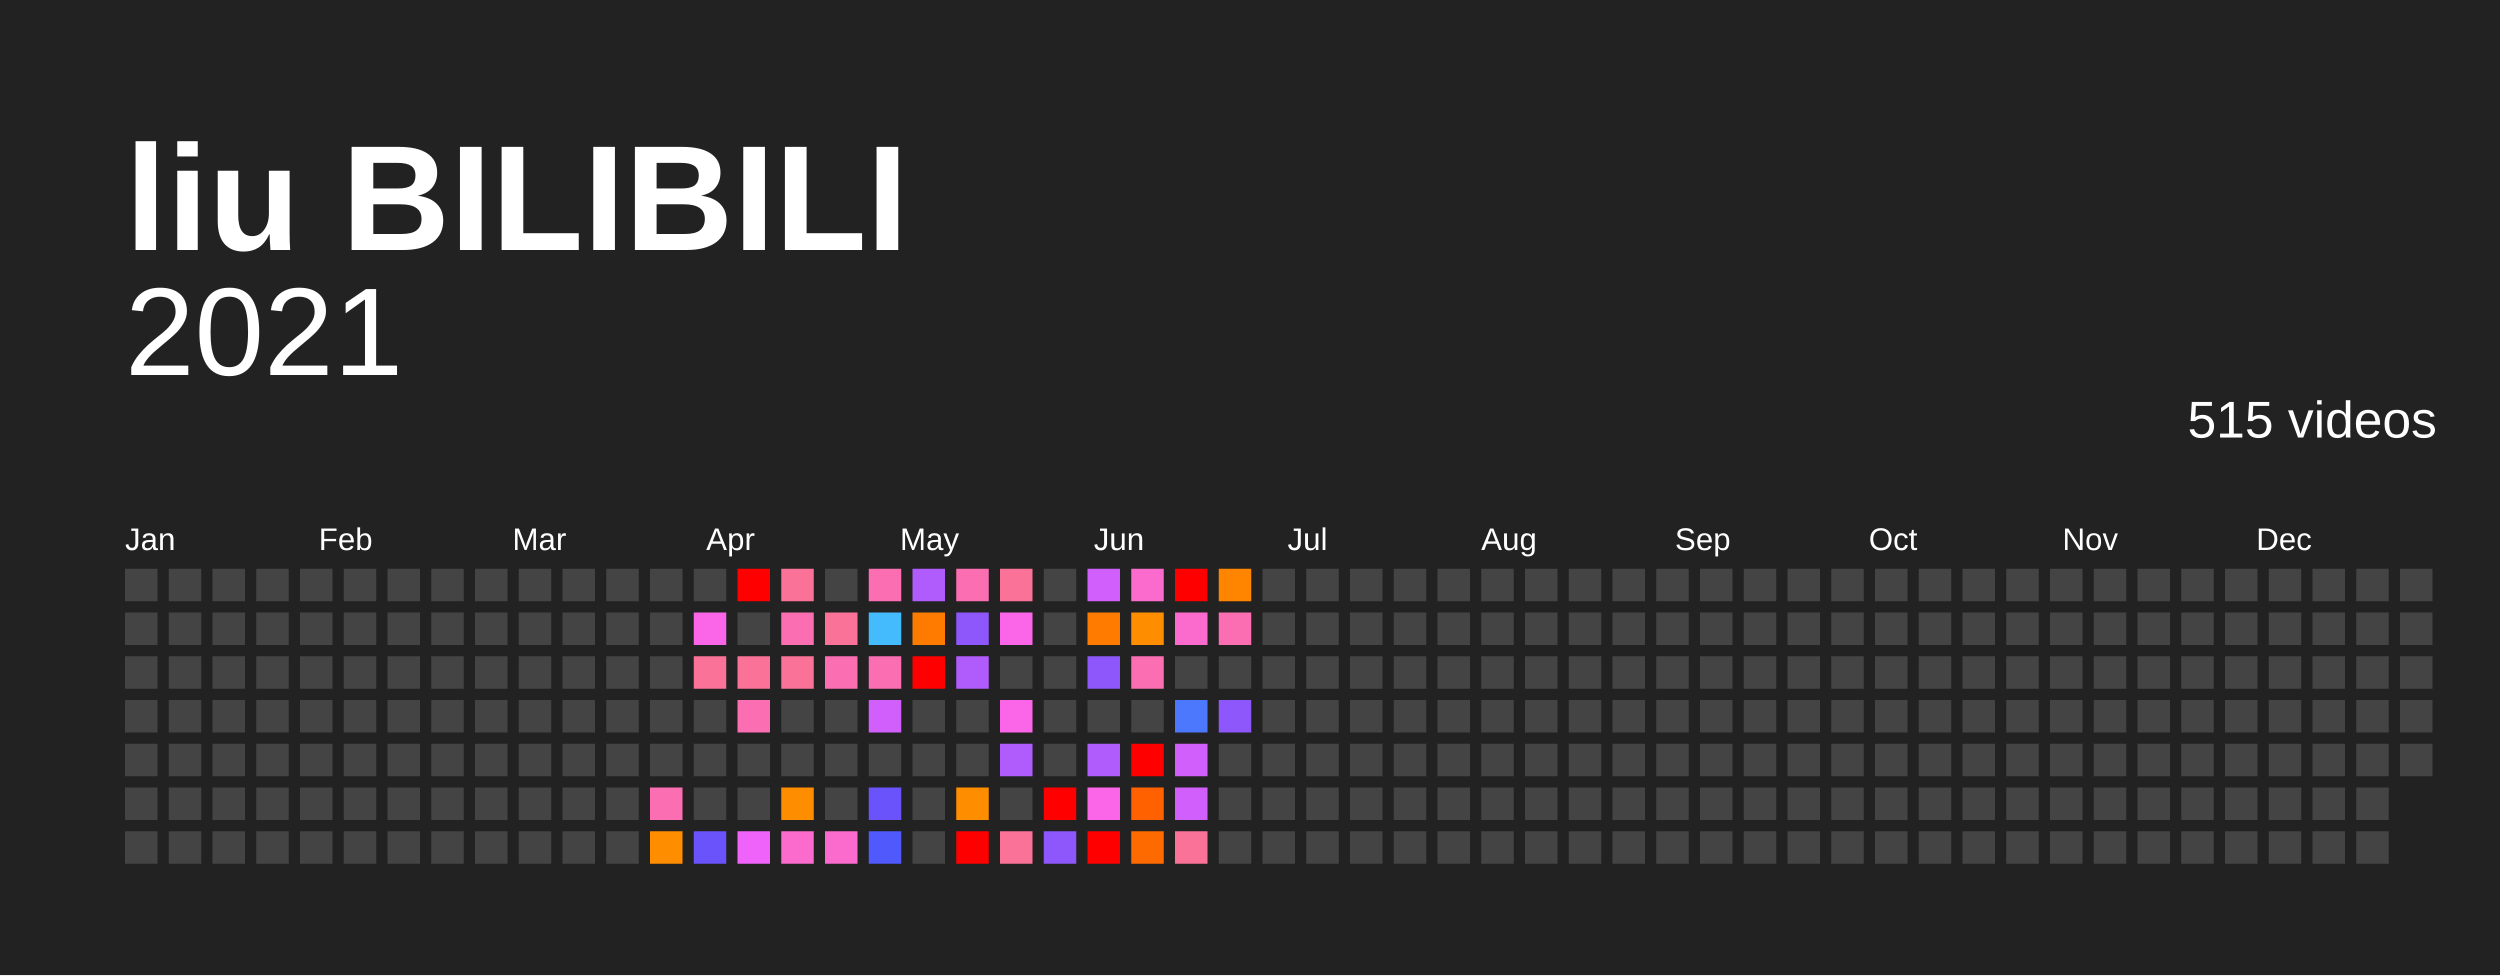
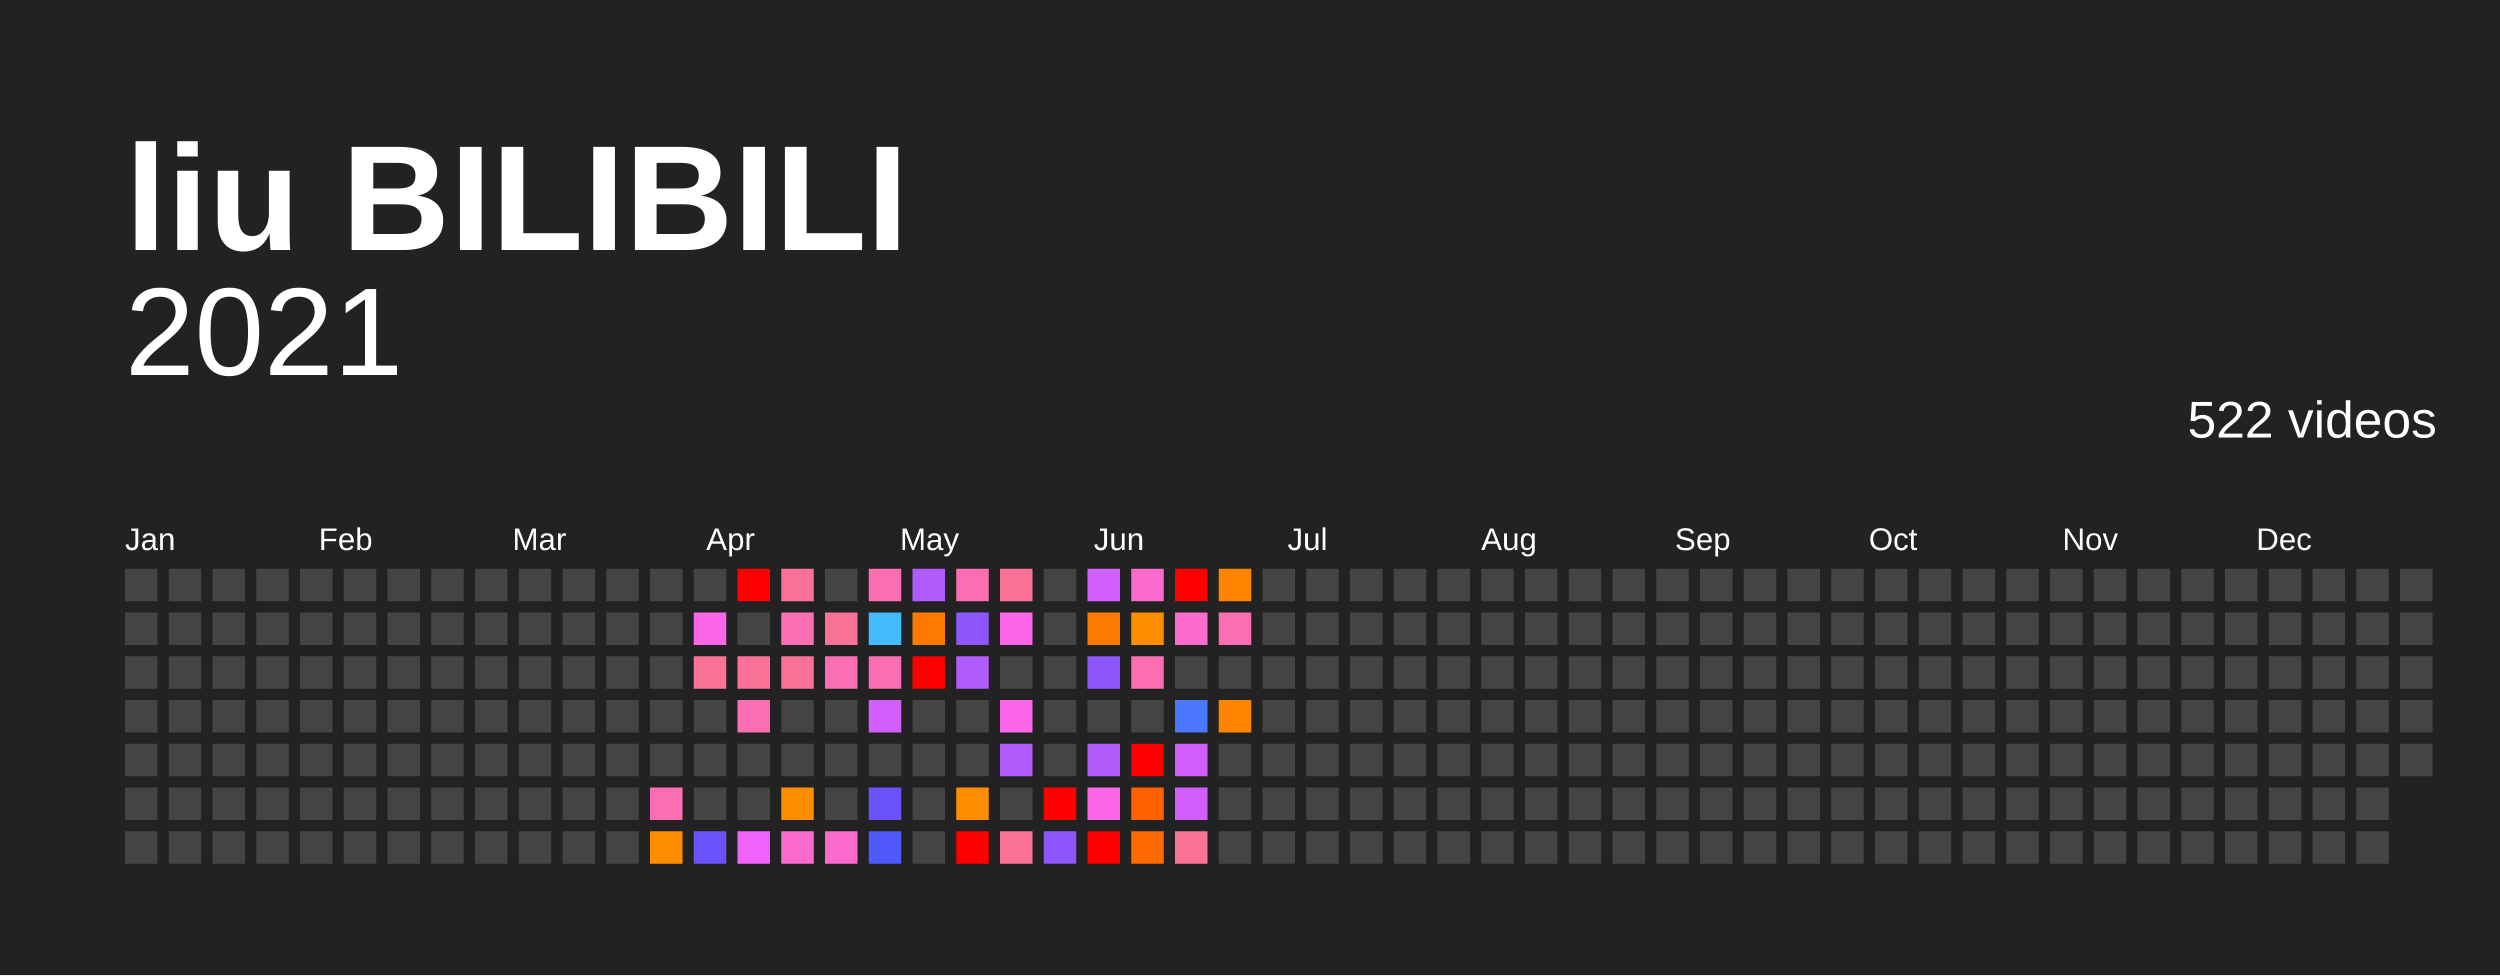
<svg xmlns="http://www.w3.org/2000/svg" baseProfile="full" height="78mm" version="1.1" viewBox="0,0,200,78" width="200mm">
  <defs />
  <rect fill="#222222" height="78" width="200" x="0" y="0" />
  <text fill="#FFFFFF" style="font-size:12px; font-family:Arial; font-weight:bold;" x="10" y="20">liu BILIBILI</text>
  <text alignment-baseline="hanging" fill="#FFFFFF" style="font-size:10.0px; font-family:Arial;" x="10" y="30">2021</text>
-   <text alignment-baseline="hanging" fill="#FFFFFF" style="font-size:4.125px; font-family:Arial;" x="175" y="35">515 videos</text>
+   <text alignment-baseline="hanging" fill="#FFFFFF" style="font-size:4.125px; font-family:Arial;" x="175" y="35">522 videos</text>
  <text fill="#FFFFFF" style="font-size:2.5px; font-family:Arial" x="10.0" y="44">Jan</text>
  <text fill="#FFFFFF" style="font-size:2.5px; font-family:Arial" x="25.5" y="44">Feb</text>
  <text fill="#FFFFFF" style="font-size:2.5px; font-family:Arial" x="41.0" y="44">Mar</text>
  <text fill="#FFFFFF" style="font-size:2.5px; font-family:Arial" x="56.5" y="44">Apr</text>
  <text fill="#FFFFFF" style="font-size:2.5px; font-family:Arial" x="72.0" y="44">May</text>
  <text fill="#FFFFFF" style="font-size:2.5px; font-family:Arial" x="87.5" y="44">Jun</text>
  <text fill="#FFFFFF" style="font-size:2.5px; font-family:Arial" x="103.0" y="44">Jul</text>
  <text fill="#FFFFFF" style="font-size:2.5px; font-family:Arial" x="118.5" y="44">Aug</text>
  <text fill="#FFFFFF" style="font-size:2.5px; font-family:Arial" x="134.0" y="44">Sep</text>
  <text fill="#FFFFFF" style="font-size:2.5px; font-family:Arial" x="149.5" y="44">Oct</text>
  <text fill="#FFFFFF" style="font-size:2.5px; font-family:Arial" x="165.0" y="44">Nov</text>
  <text fill="#FFFFFF" style="font-size:2.5px; font-family:Arial" x="180.5" y="44">Dec</text>
  <rect fill="#444444" height="2.6" width="2.6" x="10.0" y="45.5" />
  <rect fill="#444444" height="2.6" width="2.6" x="10.0" y="49.0" />
  <rect fill="#444444" height="2.6" width="2.6" x="10.0" y="52.5" />
  <rect fill="#444444" height="2.6" width="2.6" x="10.0" y="56.0" />
  <rect fill="#444444" height="2.6" width="2.6" x="10.0" y="59.5" />
  <rect fill="#444444" height="2.6" width="2.6" x="10.0" y="63.0" />
  <rect fill="#444444" height="2.6" width="2.6" x="10.0" y="66.5" />
  <rect fill="#444444" height="2.6" width="2.6" x="13.5" y="45.5" />
  <rect fill="#444444" height="2.6" width="2.6" x="13.5" y="49.0" />
  <rect fill="#444444" height="2.6" width="2.6" x="13.5" y="52.5" />
  <rect fill="#444444" height="2.6" width="2.6" x="13.5" y="56.0" />
  <rect fill="#444444" height="2.6" width="2.6" x="13.5" y="59.5" />
  <rect fill="#444444" height="2.6" width="2.6" x="13.5" y="63.0" />
  <rect fill="#444444" height="2.6" width="2.6" x="13.5" y="66.5" />
  <rect fill="#444444" height="2.6" width="2.6" x="17.0" y="45.5" />
  <rect fill="#444444" height="2.6" width="2.6" x="17.0" y="49.0" />
  <rect fill="#444444" height="2.6" width="2.6" x="17.0" y="52.5" />
  <rect fill="#444444" height="2.6" width="2.6" x="17.0" y="56.0" />
  <rect fill="#444444" height="2.6" width="2.6" x="17.0" y="59.5" />
  <rect fill="#444444" height="2.6" width="2.6" x="17.0" y="63.0" />
  <rect fill="#444444" height="2.6" width="2.6" x="17.0" y="66.5" />
  <rect fill="#444444" height="2.6" width="2.6" x="20.5" y="45.5" />
  <rect fill="#444444" height="2.6" width="2.6" x="20.5" y="49.0" />
  <rect fill="#444444" height="2.6" width="2.6" x="20.5" y="52.5" />
  <rect fill="#444444" height="2.6" width="2.6" x="20.5" y="56.0" />
  <rect fill="#444444" height="2.6" width="2.6" x="20.5" y="59.5" />
  <rect fill="#444444" height="2.6" width="2.6" x="20.5" y="63.0" />
  <rect fill="#444444" height="2.6" width="2.6" x="20.5" y="66.5" />
  <rect fill="#444444" height="2.6" width="2.6" x="24.0" y="45.5" />
  <rect fill="#444444" height="2.6" width="2.6" x="24.0" y="49.0" />
  <rect fill="#444444" height="2.6" width="2.6" x="24.0" y="52.5" />
  <rect fill="#444444" height="2.6" width="2.6" x="24.0" y="56.0" />
  <rect fill="#444444" height="2.6" width="2.6" x="24.0" y="59.5" />
  <rect fill="#444444" height="2.6" width="2.6" x="24.0" y="63.0" />
  <rect fill="#444444" height="2.6" width="2.6" x="24.0" y="66.5" />
  <rect fill="#444444" height="2.6" width="2.6" x="27.5" y="45.5" />
  <rect fill="#444444" height="2.6" width="2.6" x="27.5" y="49.0" />
  <rect fill="#444444" height="2.6" width="2.6" x="27.5" y="52.5" />
  <rect fill="#444444" height="2.6" width="2.6" x="27.5" y="56.0" />
  <rect fill="#444444" height="2.6" width="2.6" x="27.5" y="59.5" />
  <rect fill="#444444" height="2.6" width="2.6" x="27.5" y="63.0" />
  <rect fill="#444444" height="2.6" width="2.6" x="27.5" y="66.5" />
  <rect fill="#444444" height="2.6" width="2.6" x="31.0" y="45.5" />
  <rect fill="#444444" height="2.6" width="2.6" x="31.0" y="49.0" />
  <rect fill="#444444" height="2.6" width="2.6" x="31.0" y="52.5" />
  <rect fill="#444444" height="2.6" width="2.6" x="31.0" y="56.0" />
  <rect fill="#444444" height="2.6" width="2.6" x="31.0" y="59.5" />
  <rect fill="#444444" height="2.6" width="2.6" x="31.0" y="63.0" />
  <rect fill="#444444" height="2.6" width="2.6" x="31.0" y="66.5" />
  <rect fill="#444444" height="2.6" width="2.6" x="34.5" y="45.5" />
  <rect fill="#444444" height="2.6" width="2.6" x="34.5" y="49.0" />
  <rect fill="#444444" height="2.6" width="2.6" x="34.5" y="52.5" />
  <rect fill="#444444" height="2.6" width="2.6" x="34.5" y="56.0" />
  <rect fill="#444444" height="2.6" width="2.6" x="34.5" y="59.5" />
  <rect fill="#444444" height="2.6" width="2.6" x="34.5" y="63.0" />
  <rect fill="#444444" height="2.6" width="2.6" x="34.5" y="66.5" />
  <rect fill="#444444" height="2.6" width="2.6" x="38.0" y="45.5" />
  <rect fill="#444444" height="2.6" width="2.6" x="38.0" y="49.0" />
  <rect fill="#444444" height="2.6" width="2.6" x="38.0" y="52.5" />
  <rect fill="#444444" height="2.6" width="2.6" x="38.0" y="56.0" />
  <rect fill="#444444" height="2.6" width="2.6" x="38.0" y="59.5" />
  <rect fill="#444444" height="2.6" width="2.6" x="38.0" y="63.0" />
  <rect fill="#444444" height="2.6" width="2.6" x="38.0" y="66.5" />
  <rect fill="#444444" height="2.6" width="2.6" x="41.5" y="45.5" />
  <rect fill="#444444" height="2.6" width="2.6" x="41.5" y="49.0" />
  <rect fill="#444444" height="2.6" width="2.6" x="41.5" y="52.5" />
  <rect fill="#444444" height="2.6" width="2.6" x="41.5" y="56.0" />
  <rect fill="#444444" height="2.6" width="2.6" x="41.5" y="59.5" />
  <rect fill="#444444" height="2.6" width="2.6" x="41.5" y="63.0" />
  <rect fill="#444444" height="2.6" width="2.6" x="41.5" y="66.5" />
  <rect fill="#444444" height="2.6" width="2.6" x="45.0" y="45.5" />
  <rect fill="#444444" height="2.6" width="2.6" x="45.0" y="49.0" />
  <rect fill="#444444" height="2.6" width="2.6" x="45.0" y="52.5" />
  <rect fill="#444444" height="2.6" width="2.6" x="45.0" y="56.0" />
  <rect fill="#444444" height="2.6" width="2.6" x="45.0" y="59.5" />
  <rect fill="#444444" height="2.6" width="2.6" x="45.0" y="63.0" />
  <rect fill="#444444" height="2.6" width="2.6" x="45.0" y="66.5" />
  <rect fill="#444444" height="2.6" width="2.6" x="48.5" y="45.5" />
  <rect fill="#444444" height="2.6" width="2.6" x="48.5" y="49.0" />
  <rect fill="#444444" height="2.6" width="2.6" x="48.5" y="52.5" />
  <rect fill="#444444" height="2.6" width="2.6" x="48.5" y="56.0" />
  <rect fill="#444444" height="2.6" width="2.6" x="48.5" y="59.5" />
  <rect fill="#444444" height="2.6" width="2.6" x="48.5" y="63.0" />
  <rect fill="#444444" height="2.6" width="2.6" x="48.5" y="66.5" />
  <rect fill="#444444" height="2.6" width="2.6" x="52.0" y="45.5" />
  <rect fill="#444444" height="2.6" width="2.6" x="52.0" y="49.0" />
  <rect fill="#444444" height="2.6" width="2.6" x="52.0" y="52.5" />
  <rect fill="#444444" height="2.6" width="2.6" x="52.0" y="56.0" />
  <rect fill="#444444" height="2.6" width="2.6" x="52.0" y="59.5" />
  <rect fill="#fb6eb2" height="2.6" width="2.6" x="52.0" y="63.0" />
  <rect fill="#ff8d00" height="2.6" width="2.6" x="52.0" y="66.5" />
  <rect fill="#444444" height="2.6" width="2.6" x="55.5" y="45.5" />
  <rect fill="#fb66e9" height="2.6" width="2.6" x="55.5" y="49.0" />
  <rect fill="#fb7299" height="2.6" width="2.6" x="55.5" y="52.5" />
  <rect fill="#444444" height="2.6" width="2.6" x="55.5" y="56.0" />
  <rect fill="#444444" height="2.6" width="2.6" x="55.5" y="59.5" />
  <rect fill="#444444" height="2.6" width="2.6" x="55.5" y="63.0" />
  <rect fill="#6b53fb" height="2.6" width="2.6" x="55.5" y="66.5" />
  <rect fill="red" height="2.6" width="2.6" x="59.0" y="45.5" />
  <rect fill="#444444" height="2.6" width="2.6" x="59.0" y="49.0" />
  <rect fill="#fb7299" height="2.6" width="2.6" x="59.0" y="52.5" />
  <rect fill="#fb6eb2" height="2.6" width="2.6" x="59.0" y="56.0" />
  <rect fill="#444444" height="2.6" width="2.6" x="59.0" y="59.5" />
  <rect fill="#444444" height="2.6" width="2.6" x="59.0" y="63.0" />
  <rect fill="#f063fb" height="2.6" width="2.6" x="59.0" y="66.5" />
  <rect fill="#fb7299" height="2.6" width="2.6" x="62.5" y="45.5" />
  <rect fill="#fb6eb2" height="2.6" width="2.6" x="62.5" y="49.0" />
  <rect fill="#fb7299" height="2.6" width="2.6" x="62.5" y="52.5" />
  <rect fill="#444444" height="2.6" width="2.6" x="62.5" y="56.0" />
  <rect fill="#444444" height="2.6" width="2.6" x="62.5" y="59.5" />
  <rect fill="#ff8d00" height="2.6" width="2.6" x="62.5" y="63.0" />
  <rect fill="#fb6acd" height="2.6" width="2.6" x="62.5" y="66.5" />
  <rect fill="#444444" height="2.6" width="2.6" x="66.0" y="45.5" />
  <rect fill="#fb7299" height="2.6" width="2.6" x="66.0" y="49.0" />
  <rect fill="#fb6eb2" height="2.6" width="2.6" x="66.0" y="52.5" />
  <rect fill="#444444" height="2.6" width="2.6" x="66.0" y="56.0" />
  <rect fill="#444444" height="2.6" width="2.6" x="66.0" y="59.5" />
  <rect fill="#444444" height="2.6" width="2.6" x="66.0" y="63.0" />
  <rect fill="#fb6acd" height="2.6" width="2.6" x="66.0" y="66.5" />
  <rect fill="#fb6eb2" height="2.6" width="2.6" x="69.5" y="45.5" />
  <rect fill="#44bbfc" height="2.6" width="2.6" x="69.5" y="49.0" />
  <rect fill="#fb6eb2" height="2.6" width="2.6" x="69.5" y="52.5" />
  <rect fill="#d15ffb" height="2.6" width="2.6" x="69.5" y="56.0" />
  <rect fill="#444444" height="2.6" width="2.6" x="69.5" y="59.5" />
  <rect fill="#6b53fb" height="2.6" width="2.6" x="69.5" y="63.0" />
  <rect fill="#4f59fc" height="2.6" width="2.6" x="69.5" y="66.5" />
  <rect fill="#b05bfb" height="2.6" width="2.6" x="73.0" y="45.5" />
  <rect fill="#ff7b00" height="2.6" width="2.6" x="73.0" y="49.0" />
  <rect fill="red" height="2.6" width="2.6" x="73.0" y="52.5" />
  <rect fill="#444444" height="2.6" width="2.6" x="73.0" y="56.0" />
  <rect fill="#444444" height="2.6" width="2.6" x="73.0" y="59.5" />
  <rect fill="#444444" height="2.6" width="2.6" x="73.0" y="63.0" />
  <rect fill="#444444" height="2.6" width="2.6" x="73.0" y="66.5" />
  <rect fill="#fb6eb2" height="2.6" width="2.6" x="76.5" y="45.5" />
  <rect fill="#8e57fb" height="2.6" width="2.6" x="76.5" y="49.0" />
  <rect fill="#b05bfb" height="2.6" width="2.6" x="76.5" y="52.5" />
  <rect fill="#444444" height="2.6" width="2.6" x="76.5" y="56.0" />
  <rect fill="#444444" height="2.6" width="2.6" x="76.5" y="59.5" />
  <rect fill="#ff8d00" height="2.6" width="2.6" x="76.5" y="63.0" />
  <rect fill="red" height="2.6" width="2.6" x="76.5" y="66.5" />
  <rect fill="#fb7299" height="2.6" width="2.6" x="80.0" y="45.5" />
  <rect fill="#fb66e9" height="2.6" width="2.6" x="80.0" y="49.0" />
  <rect fill="#444444" height="2.6" width="2.6" x="80.0" y="52.5" />
  <rect fill="#fb66e9" height="2.6" width="2.6" x="80.0" y="56.0" />
  <rect fill="#b05bfb" height="2.6" width="2.6" x="80.0" y="59.5" />
  <rect fill="#444444" height="2.6" width="2.6" x="80.0" y="63.0" />
  <rect fill="#fb7299" height="2.6" width="2.6" x="80.0" y="66.5" />
  <rect fill="#444444" height="2.6" width="2.6" x="83.5" y="45.5" />
  <rect fill="#444444" height="2.6" width="2.6" x="83.5" y="49.0" />
  <rect fill="#444444" height="2.6" width="2.6" x="83.5" y="52.5" />
  <rect fill="#444444" height="2.6" width="2.6" x="83.5" y="56.0" />
  <rect fill="#444444" height="2.6" width="2.6" x="83.5" y="59.5" />
  <rect fill="red" height="2.6" width="2.6" x="83.5" y="63.0" />
  <rect fill="#8e57fb" height="2.6" width="2.6" x="83.5" y="66.5" />
  <rect fill="#d15ffb" height="2.6" width="2.6" x="87.0" y="45.5" />
  <rect fill="#ff7b00" height="2.6" width="2.6" x="87.0" y="49.0" />
  <rect fill="#8e57fb" height="2.6" width="2.6" x="87.0" y="52.5" />
  <rect fill="#444444" height="2.6" width="2.6" x="87.0" y="56.0" />
  <rect fill="#b05bfb" height="2.6" width="2.6" x="87.0" y="59.5" />
  <rect fill="#fb66e9" height="2.6" width="2.6" x="87.0" y="63.0" />
  <rect fill="red" height="2.6" width="2.6" x="87.0" y="66.5" />
  <rect fill="#fb6acd" height="2.6" width="2.6" x="90.5" y="45.5" />
  <rect fill="#ff8d00" height="2.6" width="2.6" x="90.5" y="49.0" />
  <rect fill="#fb6eb2" height="2.6" width="2.6" x="90.5" y="52.5" />
  <rect fill="#444444" height="2.6" width="2.6" x="90.5" y="56.0" />
  <rect fill="red" height="2.6" width="2.6" x="90.5" y="59.5" />
  <rect fill="#ff6100" height="2.6" width="2.6" x="90.5" y="63.0" />
  <rect fill="#ff6a00" height="2.6" width="2.6" x="90.5" y="66.5" />
  <rect fill="red" height="2.6" width="2.6" x="94.0" y="45.5" />
  <rect fill="#fb6acd" height="2.6" width="2.6" x="94.0" y="49.0" />
  <rect fill="#444444" height="2.6" width="2.6" x="94.0" y="52.5" />
  <rect fill="#4b78fc" height="2.6" width="2.6" x="94.0" y="56.0" />
  <rect fill="#d15ffb" height="2.6" width="2.6" x="94.0" y="59.5" />
  <rect fill="#d15ffb" height="2.6" width="2.6" x="94.0" y="63.0" />
  <rect fill="#fb7299" height="2.6" width="2.6" x="94.0" y="66.5" />
  <rect fill="#ff8400" height="2.6" width="2.6" x="97.5" y="45.5" />
  <rect fill="#fb6eb2" height="2.6" width="2.6" x="97.5" y="49.0" />
  <rect fill="#444444" height="2.6" width="2.6" x="97.5" y="52.5" />
-   <rect fill="#8e57fb" height="2.6" width="2.6" x="97.5" y="56.0" />
+   <rect fill="#ff8400" height="2.6" width="2.6" x="97.5" y="56.0" />
  <rect fill="#444444" height="2.6" width="2.6" x="97.5" y="59.5" />
  <rect fill="#444444" height="2.6" width="2.6" x="97.5" y="63.0" />
  <rect fill="#444444" height="2.6" width="2.6" x="97.5" y="66.5" />
  <rect fill="#444444" height="2.6" width="2.6" x="101.0" y="45.5" />
  <rect fill="#444444" height="2.6" width="2.6" x="101.0" y="49.0" />
  <rect fill="#444444" height="2.6" width="2.6" x="101.0" y="52.5" />
  <rect fill="#444444" height="2.6" width="2.6" x="101.0" y="56.0" />
  <rect fill="#444444" height="2.6" width="2.6" x="101.0" y="59.5" />
  <rect fill="#444444" height="2.6" width="2.6" x="101.0" y="63.0" />
  <rect fill="#444444" height="2.6" width="2.6" x="101.0" y="66.5" />
  <rect fill="#444444" height="2.6" width="2.6" x="104.5" y="45.5" />
  <rect fill="#444444" height="2.6" width="2.6" x="104.5" y="49.0" />
  <rect fill="#444444" height="2.6" width="2.6" x="104.5" y="52.5" />
  <rect fill="#444444" height="2.6" width="2.6" x="104.5" y="56.0" />
  <rect fill="#444444" height="2.6" width="2.6" x="104.5" y="59.5" />
  <rect fill="#444444" height="2.6" width="2.6" x="104.5" y="63.0" />
  <rect fill="#444444" height="2.6" width="2.6" x="104.5" y="66.5" />
  <rect fill="#444444" height="2.6" width="2.6" x="108.0" y="45.5" />
  <rect fill="#444444" height="2.6" width="2.6" x="108.0" y="49.0" />
  <rect fill="#444444" height="2.6" width="2.6" x="108.0" y="52.5" />
  <rect fill="#444444" height="2.6" width="2.6" x="108.0" y="56.0" />
  <rect fill="#444444" height="2.6" width="2.6" x="108.0" y="59.5" />
  <rect fill="#444444" height="2.6" width="2.6" x="108.0" y="63.0" />
  <rect fill="#444444" height="2.6" width="2.6" x="108.0" y="66.5" />
  <rect fill="#444444" height="2.6" width="2.6" x="111.5" y="45.5" />
  <rect fill="#444444" height="2.6" width="2.6" x="111.5" y="49.0" />
  <rect fill="#444444" height="2.6" width="2.6" x="111.5" y="52.5" />
  <rect fill="#444444" height="2.6" width="2.6" x="111.5" y="56.0" />
  <rect fill="#444444" height="2.6" width="2.6" x="111.5" y="59.5" />
  <rect fill="#444444" height="2.6" width="2.6" x="111.5" y="63.0" />
  <rect fill="#444444" height="2.6" width="2.6" x="111.5" y="66.5" />
  <rect fill="#444444" height="2.6" width="2.6" x="115.0" y="45.5" />
  <rect fill="#444444" height="2.6" width="2.6" x="115.0" y="49.0" />
  <rect fill="#444444" height="2.6" width="2.6" x="115.0" y="52.5" />
  <rect fill="#444444" height="2.6" width="2.6" x="115.0" y="56.0" />
  <rect fill="#444444" height="2.6" width="2.6" x="115.0" y="59.5" />
  <rect fill="#444444" height="2.6" width="2.6" x="115.0" y="63.0" />
  <rect fill="#444444" height="2.6" width="2.6" x="115.0" y="66.5" />
  <rect fill="#444444" height="2.6" width="2.6" x="118.5" y="45.5" />
  <rect fill="#444444" height="2.6" width="2.6" x="118.5" y="49.0" />
  <rect fill="#444444" height="2.6" width="2.6" x="118.5" y="52.5" />
  <rect fill="#444444" height="2.6" width="2.6" x="118.5" y="56.0" />
  <rect fill="#444444" height="2.6" width="2.6" x="118.5" y="59.5" />
  <rect fill="#444444" height="2.6" width="2.6" x="118.5" y="63.0" />
  <rect fill="#444444" height="2.6" width="2.6" x="118.5" y="66.5" />
  <rect fill="#444444" height="2.6" width="2.6" x="122.0" y="45.5" />
  <rect fill="#444444" height="2.6" width="2.6" x="122.0" y="49.0" />
  <rect fill="#444444" height="2.6" width="2.6" x="122.0" y="52.5" />
  <rect fill="#444444" height="2.6" width="2.6" x="122.0" y="56.0" />
  <rect fill="#444444" height="2.6" width="2.6" x="122.0" y="59.5" />
  <rect fill="#444444" height="2.6" width="2.6" x="122.0" y="63.0" />
  <rect fill="#444444" height="2.6" width="2.6" x="122.0" y="66.5" />
  <rect fill="#444444" height="2.6" width="2.6" x="125.5" y="45.5" />
  <rect fill="#444444" height="2.6" width="2.6" x="125.5" y="49.0" />
  <rect fill="#444444" height="2.6" width="2.6" x="125.5" y="52.5" />
  <rect fill="#444444" height="2.6" width="2.6" x="125.5" y="56.0" />
  <rect fill="#444444" height="2.6" width="2.6" x="125.5" y="59.5" />
  <rect fill="#444444" height="2.6" width="2.6" x="125.5" y="63.0" />
  <rect fill="#444444" height="2.6" width="2.6" x="125.5" y="66.5" />
  <rect fill="#444444" height="2.6" width="2.6" x="129.0" y="45.5" />
  <rect fill="#444444" height="2.6" width="2.6" x="129.0" y="49.0" />
  <rect fill="#444444" height="2.6" width="2.6" x="129.0" y="52.5" />
  <rect fill="#444444" height="2.6" width="2.6" x="129.0" y="56.0" />
  <rect fill="#444444" height="2.6" width="2.6" x="129.0" y="59.5" />
  <rect fill="#444444" height="2.6" width="2.6" x="129.0" y="63.0" />
  <rect fill="#444444" height="2.6" width="2.6" x="129.0" y="66.5" />
  <rect fill="#444444" height="2.6" width="2.6" x="132.5" y="45.5" />
  <rect fill="#444444" height="2.6" width="2.6" x="132.5" y="49.0" />
  <rect fill="#444444" height="2.6" width="2.6" x="132.5" y="52.5" />
  <rect fill="#444444" height="2.6" width="2.6" x="132.5" y="56.0" />
  <rect fill="#444444" height="2.6" width="2.6" x="132.5" y="59.5" />
  <rect fill="#444444" height="2.6" width="2.6" x="132.5" y="63.0" />
  <rect fill="#444444" height="2.6" width="2.6" x="132.5" y="66.5" />
  <rect fill="#444444" height="2.6" width="2.6" x="136.0" y="45.5" />
  <rect fill="#444444" height="2.6" width="2.6" x="136.0" y="49.0" />
  <rect fill="#444444" height="2.6" width="2.6" x="136.0" y="52.5" />
  <rect fill="#444444" height="2.6" width="2.6" x="136.0" y="56.0" />
  <rect fill="#444444" height="2.6" width="2.6" x="136.0" y="59.5" />
  <rect fill="#444444" height="2.6" width="2.6" x="136.0" y="63.0" />
  <rect fill="#444444" height="2.6" width="2.6" x="136.0" y="66.5" />
  <rect fill="#444444" height="2.6" width="2.6" x="139.5" y="45.5" />
  <rect fill="#444444" height="2.6" width="2.6" x="139.5" y="49.0" />
  <rect fill="#444444" height="2.6" width="2.6" x="139.5" y="52.5" />
  <rect fill="#444444" height="2.6" width="2.6" x="139.5" y="56.0" />
  <rect fill="#444444" height="2.6" width="2.6" x="139.5" y="59.5" />
  <rect fill="#444444" height="2.6" width="2.6" x="139.5" y="63.0" />
  <rect fill="#444444" height="2.6" width="2.6" x="139.5" y="66.5" />
  <rect fill="#444444" height="2.6" width="2.6" x="143.0" y="45.5" />
  <rect fill="#444444" height="2.6" width="2.6" x="143.0" y="49.0" />
  <rect fill="#444444" height="2.6" width="2.6" x="143.0" y="52.5" />
  <rect fill="#444444" height="2.6" width="2.6" x="143.0" y="56.0" />
  <rect fill="#444444" height="2.6" width="2.6" x="143.0" y="59.5" />
  <rect fill="#444444" height="2.6" width="2.6" x="143.0" y="63.0" />
  <rect fill="#444444" height="2.6" width="2.6" x="143.0" y="66.5" />
  <rect fill="#444444" height="2.6" width="2.6" x="146.5" y="45.5" />
  <rect fill="#444444" height="2.6" width="2.6" x="146.5" y="49.0" />
  <rect fill="#444444" height="2.6" width="2.6" x="146.5" y="52.5" />
  <rect fill="#444444" height="2.6" width="2.6" x="146.5" y="56.0" />
  <rect fill="#444444" height="2.6" width="2.6" x="146.5" y="59.5" />
  <rect fill="#444444" height="2.6" width="2.6" x="146.5" y="63.0" />
  <rect fill="#444444" height="2.6" width="2.6" x="146.5" y="66.5" />
  <rect fill="#444444" height="2.6" width="2.6" x="150.0" y="45.5" />
  <rect fill="#444444" height="2.6" width="2.6" x="150.0" y="49.0" />
  <rect fill="#444444" height="2.6" width="2.6" x="150.0" y="52.5" />
  <rect fill="#444444" height="2.6" width="2.6" x="150.0" y="56.0" />
  <rect fill="#444444" height="2.6" width="2.6" x="150.0" y="59.5" />
  <rect fill="#444444" height="2.6" width="2.6" x="150.0" y="63.0" />
  <rect fill="#444444" height="2.6" width="2.6" x="150.0" y="66.5" />
  <rect fill="#444444" height="2.6" width="2.6" x="153.5" y="45.5" />
  <rect fill="#444444" height="2.6" width="2.6" x="153.5" y="49.0" />
  <rect fill="#444444" height="2.6" width="2.6" x="153.5" y="52.5" />
  <rect fill="#444444" height="2.6" width="2.6" x="153.5" y="56.0" />
  <rect fill="#444444" height="2.6" width="2.6" x="153.5" y="59.5" />
  <rect fill="#444444" height="2.6" width="2.6" x="153.5" y="63.0" />
  <rect fill="#444444" height="2.6" width="2.6" x="153.5" y="66.5" />
  <rect fill="#444444" height="2.6" width="2.6" x="157.0" y="45.5" />
  <rect fill="#444444" height="2.6" width="2.6" x="157.0" y="49.0" />
  <rect fill="#444444" height="2.6" width="2.6" x="157.0" y="52.5" />
  <rect fill="#444444" height="2.6" width="2.6" x="157.0" y="56.0" />
  <rect fill="#444444" height="2.6" width="2.6" x="157.0" y="59.5" />
  <rect fill="#444444" height="2.6" width="2.6" x="157.0" y="63.0" />
  <rect fill="#444444" height="2.6" width="2.6" x="157.0" y="66.5" />
  <rect fill="#444444" height="2.6" width="2.6" x="160.5" y="45.5" />
  <rect fill="#444444" height="2.6" width="2.6" x="160.5" y="49.0" />
  <rect fill="#444444" height="2.6" width="2.6" x="160.5" y="52.5" />
  <rect fill="#444444" height="2.6" width="2.6" x="160.5" y="56.0" />
  <rect fill="#444444" height="2.6" width="2.6" x="160.5" y="59.5" />
  <rect fill="#444444" height="2.6" width="2.6" x="160.5" y="63.0" />
  <rect fill="#444444" height="2.6" width="2.6" x="160.5" y="66.5" />
  <rect fill="#444444" height="2.6" width="2.6" x="164.0" y="45.5" />
  <rect fill="#444444" height="2.6" width="2.6" x="164.0" y="49.0" />
  <rect fill="#444444" height="2.6" width="2.6" x="164.0" y="52.5" />
  <rect fill="#444444" height="2.6" width="2.6" x="164.0" y="56.0" />
  <rect fill="#444444" height="2.6" width="2.6" x="164.0" y="59.5" />
  <rect fill="#444444" height="2.6" width="2.6" x="164.0" y="63.0" />
  <rect fill="#444444" height="2.6" width="2.6" x="164.0" y="66.5" />
  <rect fill="#444444" height="2.6" width="2.6" x="167.5" y="45.5" />
  <rect fill="#444444" height="2.6" width="2.6" x="167.5" y="49.0" />
  <rect fill="#444444" height="2.6" width="2.6" x="167.5" y="52.5" />
  <rect fill="#444444" height="2.6" width="2.6" x="167.5" y="56.0" />
  <rect fill="#444444" height="2.6" width="2.6" x="167.5" y="59.5" />
  <rect fill="#444444" height="2.6" width="2.6" x="167.5" y="63.0" />
  <rect fill="#444444" height="2.6" width="2.6" x="167.5" y="66.5" />
  <rect fill="#444444" height="2.6" width="2.6" x="171.0" y="45.5" />
  <rect fill="#444444" height="2.6" width="2.6" x="171.0" y="49.0" />
  <rect fill="#444444" height="2.6" width="2.6" x="171.0" y="52.5" />
  <rect fill="#444444" height="2.6" width="2.6" x="171.0" y="56.0" />
  <rect fill="#444444" height="2.6" width="2.6" x="171.0" y="59.5" />
  <rect fill="#444444" height="2.6" width="2.6" x="171.0" y="63.0" />
  <rect fill="#444444" height="2.6" width="2.6" x="171.0" y="66.5" />
  <rect fill="#444444" height="2.6" width="2.6" x="174.5" y="45.5" />
  <rect fill="#444444" height="2.6" width="2.6" x="174.5" y="49.0" />
  <rect fill="#444444" height="2.6" width="2.6" x="174.5" y="52.5" />
  <rect fill="#444444" height="2.6" width="2.6" x="174.5" y="56.0" />
  <rect fill="#444444" height="2.6" width="2.6" x="174.5" y="59.5" />
  <rect fill="#444444" height="2.6" width="2.6" x="174.5" y="63.0" />
  <rect fill="#444444" height="2.6" width="2.6" x="174.5" y="66.5" />
  <rect fill="#444444" height="2.6" width="2.6" x="178.0" y="45.5" />
  <rect fill="#444444" height="2.6" width="2.6" x="178.0" y="49.0" />
  <rect fill="#444444" height="2.6" width="2.6" x="178.0" y="52.5" />
  <rect fill="#444444" height="2.6" width="2.6" x="178.0" y="56.0" />
  <rect fill="#444444" height="2.6" width="2.6" x="178.0" y="59.5" />
  <rect fill="#444444" height="2.6" width="2.6" x="178.0" y="63.0" />
  <rect fill="#444444" height="2.6" width="2.6" x="178.0" y="66.5" />
  <rect fill="#444444" height="2.6" width="2.6" x="181.5" y="45.5" />
  <rect fill="#444444" height="2.6" width="2.6" x="181.5" y="49.0" />
  <rect fill="#444444" height="2.6" width="2.6" x="181.5" y="52.5" />
  <rect fill="#444444" height="2.6" width="2.6" x="181.5" y="56.0" />
  <rect fill="#444444" height="2.6" width="2.6" x="181.5" y="59.5" />
  <rect fill="#444444" height="2.6" width="2.6" x="181.5" y="63.0" />
  <rect fill="#444444" height="2.6" width="2.6" x="181.5" y="66.5" />
  <rect fill="#444444" height="2.6" width="2.6" x="185.0" y="45.5" />
  <rect fill="#444444" height="2.6" width="2.6" x="185.0" y="49.0" />
  <rect fill="#444444" height="2.6" width="2.6" x="185.0" y="52.5" />
  <rect fill="#444444" height="2.6" width="2.6" x="185.0" y="56.0" />
  <rect fill="#444444" height="2.6" width="2.6" x="185.0" y="59.5" />
  <rect fill="#444444" height="2.6" width="2.6" x="185.0" y="63.0" />
  <rect fill="#444444" height="2.6" width="2.6" x="185.0" y="66.5" />
  <rect fill="#444444" height="2.6" width="2.6" x="188.5" y="45.5" />
  <rect fill="#444444" height="2.6" width="2.6" x="188.5" y="49.0" />
  <rect fill="#444444" height="2.6" width="2.6" x="188.5" y="52.5" />
  <rect fill="#444444" height="2.6" width="2.6" x="188.5" y="56.0" />
  <rect fill="#444444" height="2.6" width="2.6" x="188.5" y="59.5" />
  <rect fill="#444444" height="2.6" width="2.6" x="188.5" y="63.0" />
  <rect fill="#444444" height="2.6" width="2.6" x="188.5" y="66.5" />
  <rect fill="#444444" height="2.6" width="2.6" x="192.0" y="45.5" />
  <rect fill="#444444" height="2.6" width="2.6" x="192.0" y="49.0" />
  <rect fill="#444444" height="2.6" width="2.6" x="192.0" y="52.5" />
  <rect fill="#444444" height="2.6" width="2.6" x="192.0" y="56.0" />
  <rect fill="#444444" height="2.6" width="2.6" x="192.0" y="59.5" />
</svg>
